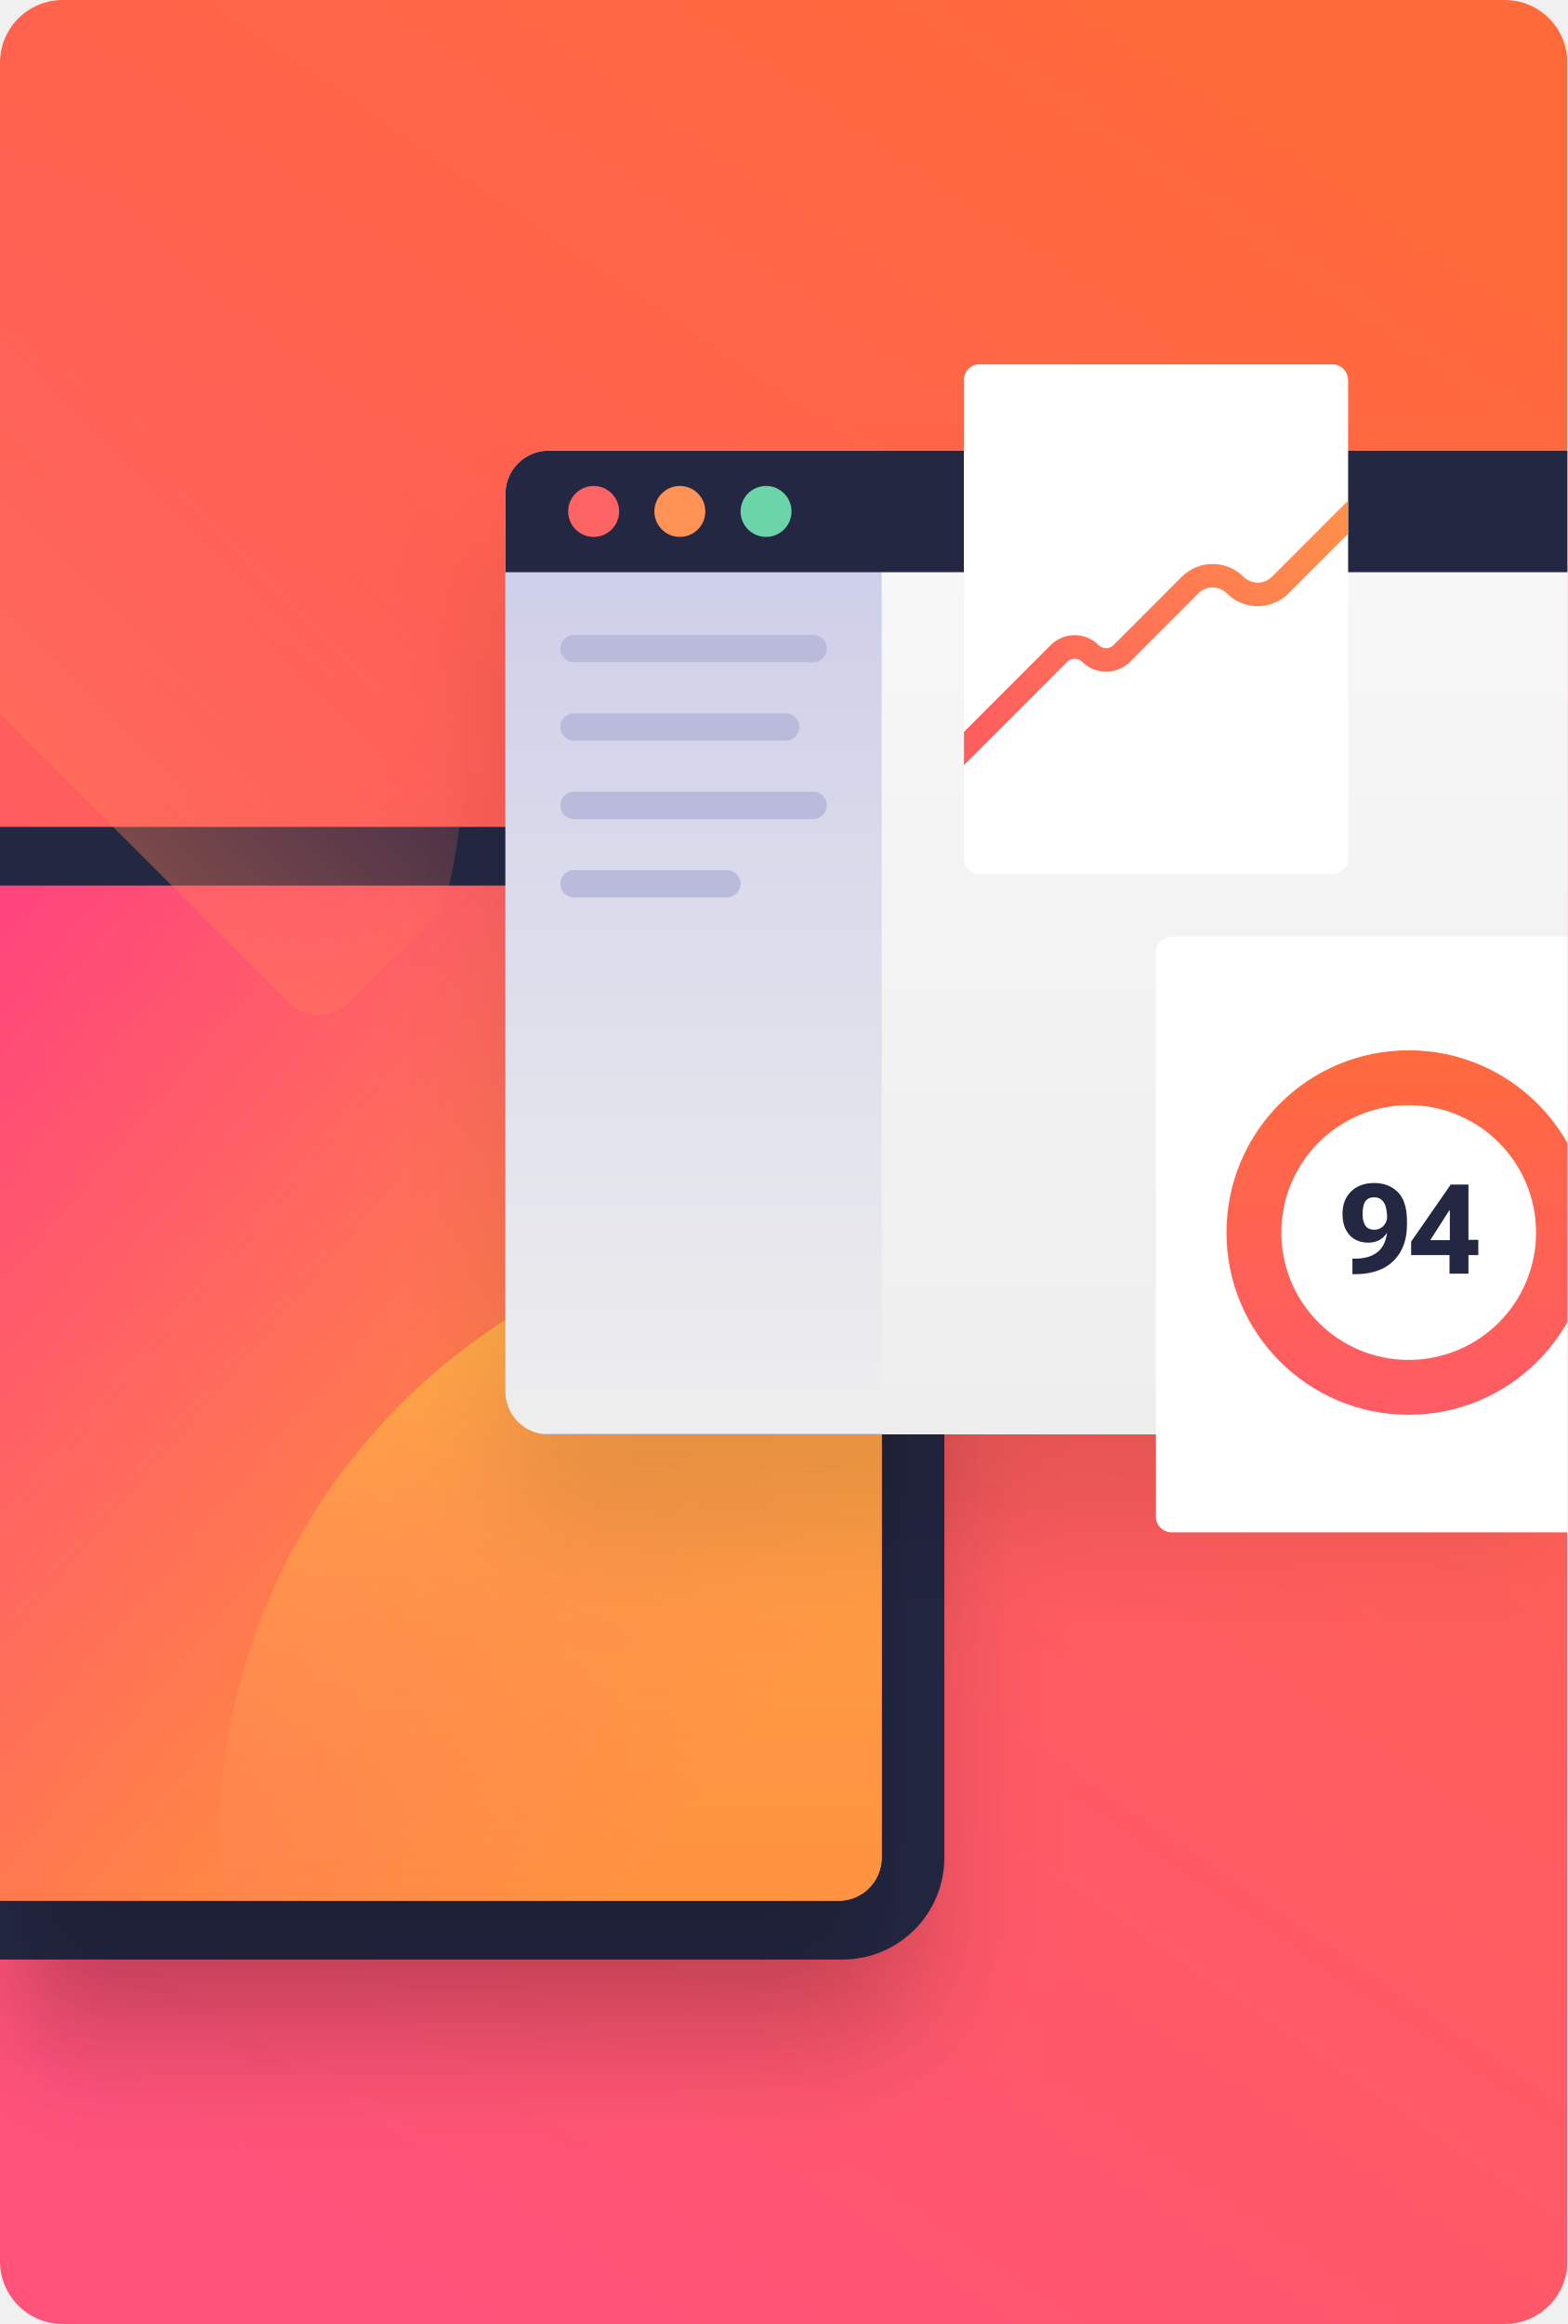
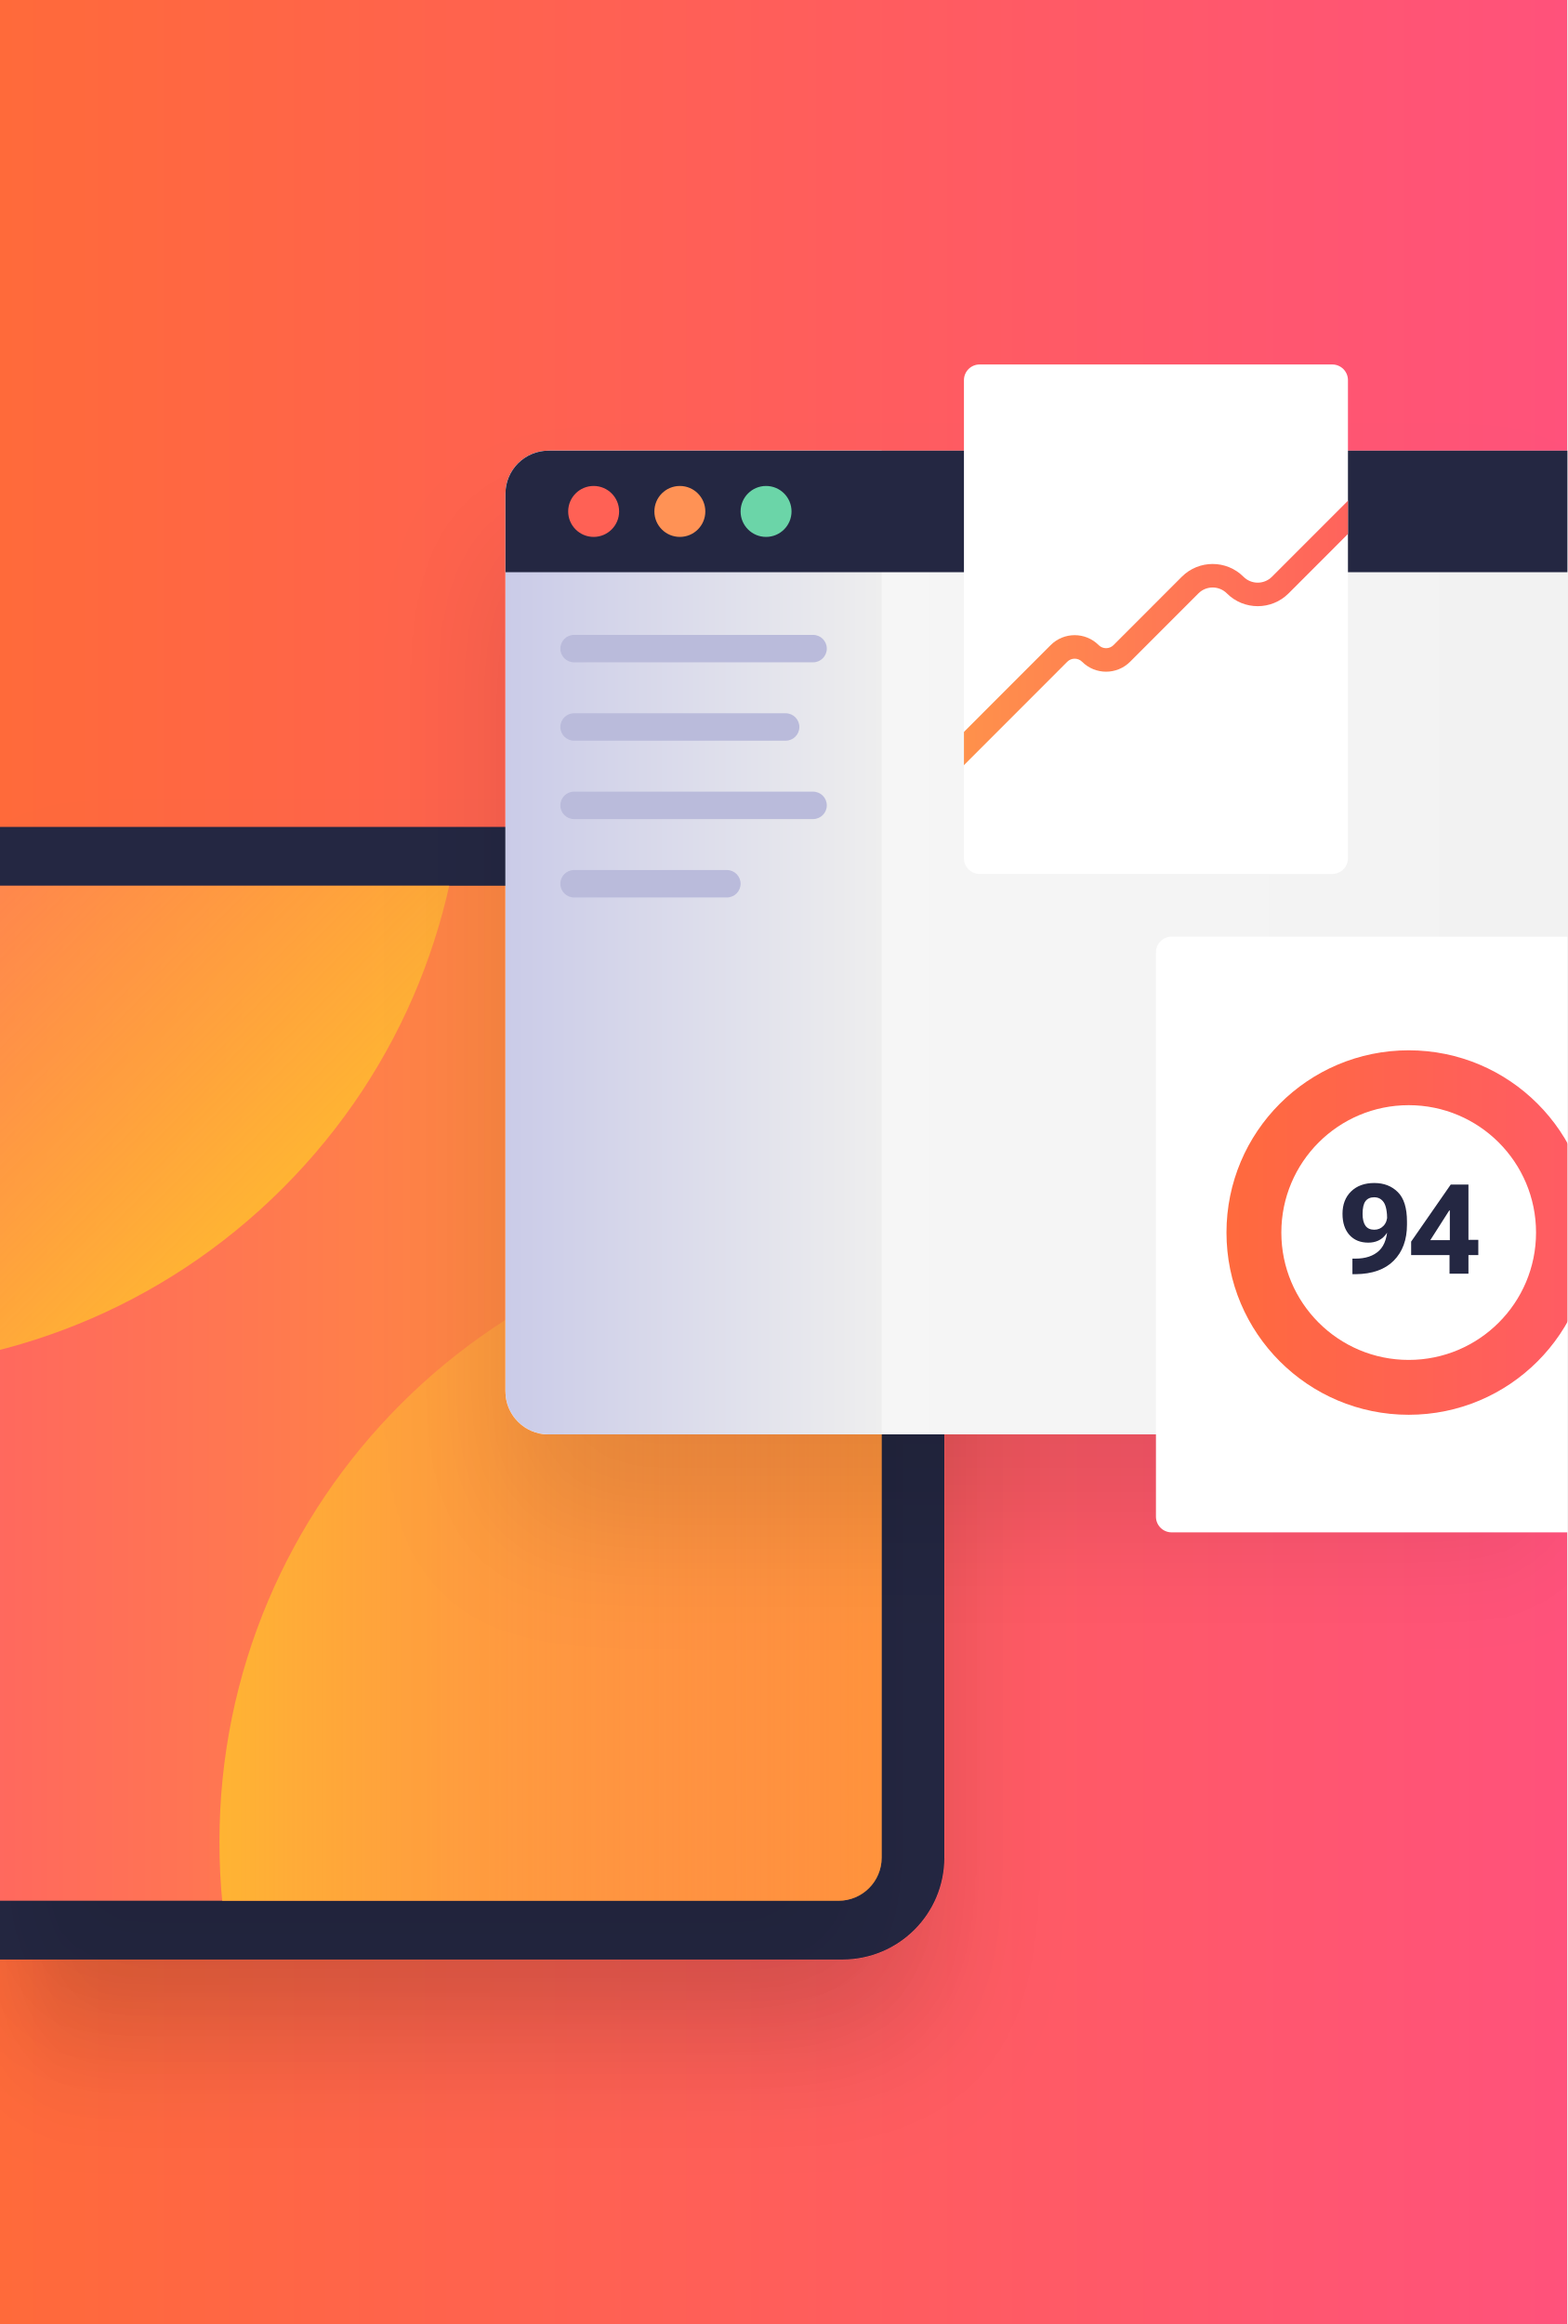
- <svg xmlns="http://www.w3.org/2000/svg" xmlns:xlink="http://www.w3.org/1999/xlink" width="400" height="593" viewBox="0 0 400 593">
+ <svg xmlns="http://www.w3.org/2000/svg" width="400" height="593" viewBox="0 0 400 593" fill="none">
+   <mask id="mask0_2076_114" style="mask-type:alpha" maskUnits="userSpaceOnUse" x="0" y="0" width="400" height="593">
+     <rect width="400" height="593" fill="url(#paint0_linear_2076_114)" />
+   </mask>
+   <g mask="url(#mask0_2076_114)">
+     <rect width="400" height="593" fill="url(#paint1_linear_2076_114)" />
+     <g filter="url(#filter0_d_2076_114)">
+       <path d="M-192 237C-192 222.641 -180.359 211 -166 211H215C229.359 211 241 222.641 241 237V474C241 488.359 229.359 500 215 500H-166C-180.359 500 -192 488.359 -192 474V237Z" fill="#242742" />
+     </g>
+     <g filter="url(#filter1_d_2076_114)">
+       <path d="M-176 237C-176 230.925 -171.075 226 -165 226H214C220.075 226 225 230.925 225 237V474C225 480.075 220.075 485 214 485H-165C-171.075 485 -176 480.075 -176 474V237Z" fill="url(#paint2_linear_2076_114)" />
+     </g>
+     <mask id="mask1_2076_114" style="mask-type:alpha" maskUnits="userSpaceOnUse" x="-176" y="226" width="401" height="259">
+       <path d="M-176 237C-176 230.925 -171.075 226 -165 226H214C220.075 226 225 230.925 225 237V474C225 480.075 220.075 485 214 485H-165C-171.075 485 -176 480.075 -176 474V237Z" fill="url(#paint3_linear_2076_114)" />
+     </mask>
+     <g mask="url(#mask1_2076_114)">
+       <circle cx="214" cy="470" r="158" fill="url(#paint4_linear_2076_114)" />
+       <circle cx="-39.554" cy="191.446" r="158" transform="rotate(-135 -39.5542 191.446)" fill="url(#paint5_linear_2076_114)" />
+     </g>
+     <g filter="url(#filter2_d_2076_114)">
+       <path d="M129 126C129 119.925 133.925 115 140 115H551C557.075 115 562 119.925 562 126V355C562 361.075 557.075 366 551 366H140C133.925 366 129 361.075 129 355V126Z" fill="url(#paint6_linear_2076_114)" />
+     </g>
+     <path d="M129 126C129 119.925 133.925 115 140 115H225V366H140C133.925 366 129 361.075 129 355V126Z" fill="url(#paint7_linear_2076_114)" />
+     <path d="M143 165.5C143 163.567 144.567 162 146.5 162H207.5C209.433 162 211 163.567 211 165.5C211 167.433 209.433 169 207.5 169H146.5C144.567 169 143 167.433 143 165.5Z" fill="#BABBDB" />
+     <path d="M143 185.5C143 183.567 144.567 182 146.5 182H200.5C202.433 182 204 183.567 204 185.5C204 187.433 202.433 189 200.5 189H146.5C144.567 189 143 187.433 143 185.5Z" fill="#BABBDB" />
+     <path d="M143 205.5C143 203.567 144.567 202 146.5 202H207.5C209.433 202 211 203.567 211 205.5C211 207.433 209.433 209 207.5 209H146.5C144.567 209 143 207.433 143 205.5Z" fill="#BABBDB" />
+     <path d="M143 225.5C143 223.567 144.567 222 146.5 222H185.5C187.433 222 189 223.567 189 225.5C189 227.433 187.433 229 185.5 229H146.5C144.567 229 143 227.433 143 225.5Z" fill="#BABBDB" />
+     <path d="M129 126C129 119.925 133.925 115 140 115H551C557.075 115 562 119.925 562 126V146H129V126Z" fill="#242742" />
+     <circle cx="151.5" cy="130.5" r="6.5" fill="#FF6155" />
+     <circle cx="173.5" cy="130.5" r="6.5" fill="#FF9255" />
+     <circle cx="195.5" cy="130.5" r="6.5" fill="#6BD5A8" />
+     <path d="M246 97C246 94.791 247.791 93 250 93H340C342.209 93 344 94.791 344 97V219C344 221.209 342.209 223 340 223H250C247.791 223 246 221.209 246 219V97Z" fill="white" />
+     <mask id="mask2_2076_114" style="mask-type:alpha" maskUnits="userSpaceOnUse" x="246" y="93" width="98" height="130">
+       <path d="M246 97C246 94.791 247.791 93 250 93H340C342.209 93 344 94.791 344 97V219C344 221.209 342.209 223 340 223H250C247.791 223 246 221.209 246 219V97Z" fill="white" />
+     </mask>
+     <g mask="url(#mask2_2076_114)">
+       <path fill-rule="evenodd" clip-rule="evenodd" d="M354.121 121.878C355.293 123.049 355.293 124.949 354.122 126.121L328.847 151.411C324.499 155.762 317.446 155.762 313.098 151.411C311.094 149.406 307.842 149.406 305.838 151.411L288.406 168.853C285.021 172.241 279.53 172.241 276.144 168.853C275.102 167.811 273.412 167.811 272.37 168.853L240.122 201.121C238.951 202.293 237.051 202.293 235.879 201.122C234.707 199.951 234.707 198.051 235.878 196.879L268.126 164.612C271.511 161.224 277.002 161.224 280.388 164.612C281.43 165.655 283.12 165.655 284.162 164.612L301.594 147.17C305.942 142.819 312.994 142.819 317.342 147.17C319.347 149.176 322.598 149.176 324.603 147.17L349.878 121.879C351.049 120.707 352.949 120.707 354.121 121.878Z" fill="url(#paint8_linear_2076_114)" />
+     </g>
+     <path d="M295 243C295 240.791 296.791 239 299 239H419C421.209 239 423 240.791 423 243V387C423 389.209 421.209 391 419 391H299C296.791 391 295 389.209 295 387V243Z" fill="white" />
+     <path fill-rule="evenodd" clip-rule="evenodd" d="M359.5 347C377.449 347 392 332.449 392 314.5C392 296.551 377.449 282 359.5 282C341.551 282 327 296.551 327 314.5C327 332.449 341.551 347 359.5 347ZM359.5 361C385.181 361 406 340.181 406 314.5C406 288.819 385.181 268 359.5 268C333.819 268 313 288.819 313 314.5C313 340.181 333.819 361 359.5 361Z" fill="url(#paint9_linear_2076_114)" />
+     <path d="M342.609 309.719C342.609 311.99 343.198 313.786 344.375 315.109C345.552 316.422 347.156 317.078 349.188 317.078C351.073 317.078 352.547 316.406 353.609 315.062C354.682 313.719 355.219 312.042 355.219 310.031H354.047C354.047 311.177 353.729 312.089 353.094 312.766C352.458 313.443 351.667 313.781 350.719 313.781C349.708 313.781 348.958 313.443 348.469 312.766C347.979 312.078 347.734 311.073 347.734 309.75C347.734 308.24 347.979 307.156 348.469 306.5C348.969 305.833 349.708 305.5 350.688 305.5C351.74 305.5 352.557 305.932 353.141 306.797C353.724 307.661 354.016 309.208 354.016 311.438L354.156 312.062C354.156 315.365 353.432 317.708 351.984 319.094C350.536 320.479 348.49 321.167 345.844 321.156H345.141V325.125H345.953C350.203 325.083 353.448 323.932 355.688 321.672C357.938 319.401 359.062 316.344 359.062 312.5V311.688C359.062 308.229 358.286 305.729 356.734 304.188C355.182 302.635 353.177 301.859 350.719 301.859C348.25 301.859 346.281 302.573 344.812 304C343.344 305.427 342.609 307.333 342.609 309.719Z" fill="#242742" />
+     <path d="M369.922 325H374.75V302.25H370.234L360.125 316.812V320.25H377.266V316.359H372.328L371.516 316.438H365.016L369.844 308.875H370V318.469L369.922 319.016V325Z" fill="#242742" />
+   </g>
  <defs>
-     <linearGradient id="b" x1="72.75%" x2="27.25%" y1="0%" y2="100%">
-       <stop offset="0%" stop-color="#FF6A3A" />
-       <stop offset="100%" stop-color="#FF527B" />
+     <filter id="filter0_d_2076_114" x="-224" y="203" width="497" height="353" filterUnits="userSpaceOnUse" color-interpolation-filters="sRGB">
+       <feFlood flood-opacity="0" result="BackgroundImageFix" />
+       <feColorMatrix in="SourceAlpha" type="matrix" values="0 0 0 0 0 0 0 0 0 0 0 0 0 0 0 0 0 0 127 0" result="hardAlpha" />
+       <feOffset dy="24" />
+       <feGaussianBlur stdDeviation="16" />
+       <feComposite in2="hardAlpha" operator="out" />
+       <feColorMatrix type="matrix" values="0 0 0 0 0 0 0 0 0 0 0 0 0 0 0 0 0 0 0.1 0" />
+       <feBlend mode="normal" in2="BackgroundImageFix" result="effect1_dropShadow_2076_114" />
+       <feBlend mode="normal" in="SourceGraphic" in2="effect1_dropShadow_2076_114" result="shape" />
+     </filter>
+     <filter id="filter1_d_2076_114" x="-208" y="218" width="465" height="323" filterUnits="userSpaceOnUse" color-interpolation-filters="sRGB">
+       <feFlood flood-opacity="0" result="BackgroundImageFix" />
+       <feColorMatrix in="SourceAlpha" type="matrix" values="0 0 0 0 0 0 0 0 0 0 0 0 0 0 0 0 0 0 127 0" result="hardAlpha" />
+       <feOffset dy="24" />
+       <feGaussianBlur stdDeviation="16" />
+       <feComposite in2="hardAlpha" operator="out" />
+       <feColorMatrix type="matrix" values="0 0 0 0 0 0 0 0 0 0 0 0 0 0 0 0 0 0 0.1 0" />
+       <feBlend mode="normal" in2="BackgroundImageFix" result="effect1_dropShadow_2076_114" />
+       <feBlend mode="normal" in="SourceGraphic" in2="effect1_dropShadow_2076_114" result="shape" />
+     </filter>
+     <filter id="filter2_d_2076_114" x="97" y="107" width="497" height="315" filterUnits="userSpaceOnUse" color-interpolation-filters="sRGB">
+       <feFlood flood-opacity="0" result="BackgroundImageFix" />
+       <feColorMatrix in="SourceAlpha" type="matrix" values="0 0 0 0 0 0 0 0 0 0 0 0 0 0 0 0 0 0 127 0" result="hardAlpha" />
+       <feOffset dy="24" />
+       <feGaussianBlur stdDeviation="16" />
+       <feComposite in2="hardAlpha" operator="out" />
+       <feColorMatrix type="matrix" values="0 0 0 0 0 0 0 0 0 0 0 0 0 0 0 0 0 0 0.1 0" />
+       <feBlend mode="normal" in2="BackgroundImageFix" result="effect1_dropShadow_2076_114" />
+       <feBlend mode="normal" in="SourceGraphic" in2="effect1_dropShadow_2076_114" result="shape" />
+     </filter>
+     <linearGradient id="paint0_linear_2076_114" x1="400" y1="-3.21644e-05" x2="-8.15816e-06" y2="593" gradientUnits="userSpaceOnUse">
+       <stop stop-color="#FF6A3A" />
+       <stop offset="1" stop-color="#FF527B" />
    </linearGradient>
-     <linearGradient id="h" x1="22.319%" x2="99.127%" y1="28.497%" y2="70.858%">
-       <stop offset="0%" stop-color="#FF3E83" />
-       <stop offset="100%" stop-color="#FF9F2E" />
+     <linearGradient id="paint1_linear_2076_114" x1="0" y1="296.5" x2="400" y2="296.5" gradientUnits="userSpaceOnUse">
+       <stop stop-color="#FF6A3A" />
+       <stop offset="1" stop-color="#FF527B" />
    </linearGradient>
-     <linearGradient id="k" x1="50%" x2="50%" y1="0%" y2="100%">
-       <stop offset="0%" stop-color="#FFB443" />
-       <stop offset="100%" stop-color="#FF5B64" stop-opacity="0" />
+     <linearGradient id="paint2_linear_2076_114" x1="-176" y1="355.5" x2="225" y2="355.5" gradientUnits="userSpaceOnUse">
+       <stop stop-color="#FF3E83" />
+       <stop offset="1" stop-color="#FF9F2E" />
    </linearGradient>
-     <linearGradient id="o" x1="50%" x2="50%" y1="0%" y2="100%">
-       <stop offset="0%" stop-color="#F8F8F8" />
-       <stop offset="100%" stop-color="#EEE" />
+     <linearGradient id="paint3_linear_2076_114" x1="-86.5" y1="222" x2="221.5" y2="485" gradientUnits="userSpaceOnUse">
+       <stop stop-color="#FF3E83" />
+       <stop offset="1" stop-color="#FF9F2E" />
    </linearGradient>
-     <linearGradient id="p" x1="50%" x2="50%" y1="0%" y2="100%">
-       <stop offset="0%" stop-color="#CACBE8" />
-       <stop offset="100%" stop-color="#EEE" />
-       <stop offset="100%" stop-color="#CACBE8" />
+     <linearGradient id="paint4_linear_2076_114" x1="56" y1="470" x2="372" y2="470" gradientUnits="userSpaceOnUse">
+       <stop stop-color="#FFB433" />
+       <stop offset="1" stop-color="#FF5B64" stop-opacity="0" />
    </linearGradient>
-     <linearGradient id="r" x1="97.791%" x2="7.729%" y1="26.944%" y2="71.879%">
-       <stop offset="0%" stop-color="#FF9049" />
-       <stop offset="100%" stop-color="#FF5E5E" />
+     <linearGradient id="paint5_linear_2076_114" x1="-197.554" y1="191.446" x2="118.446" y2="191.446" gradientUnits="userSpaceOnUse">
+       <stop stop-color="#FFB433" />
+       <stop offset="1" stop-color="#FF5B64" stop-opacity="0" />
    </linearGradient>
-     <linearGradient id="t" x1="50%" x2="50%" y1="0%" y2="100%">
-       <stop offset="0%" stop-color="#FF6A3D" />
-       <stop offset="100%" stop-color="#FF5B66" />
+     <linearGradient id="paint6_linear_2076_114" x1="129" y1="240.5" x2="562" y2="240.5" gradientUnits="userSpaceOnUse">
+       <stop stop-color="#F8F8F8" />
+       <stop offset="1" stop-color="#EEEEEE" />
    </linearGradient>
-     <path id="e" d="M0 26C0 11.64 11.64 0 26 0h381c14.36 0 26 11.64 26 26v237c0 14.36-11.64 26-26 26H26c-14.36 0-26-11.64-26-26V26Z" />
-     <path id="g" d="M0 11C0 4.925 4.925 0 11 0h379c6.075 0 11 4.925 11 11v237c0 6.075-4.925 11-11 11H11c-6.075 0-11-4.925-11-11V11Z" />
-     <path id="i" d="M0 11C0 4.925 4.925 0 11 0h379c6.075 0 11 4.925 11 11v237c0 6.075-4.925 11-11 11H11c-6.075 0-11-4.925-11-11V11Z" />
-     <path id="n" d="M0 11C0 4.925 4.925 0 11 0h411c6.075 0 11 4.925 11 11v229c0 6.075-4.925 11-11 11H11c-6.075 0-11-4.925-11-11V11Z" />
-     <path id="q" d="M0 4a4 4 0 0 1 4-4h90a4 4 0 0 1 4 4v122a4 4 0 0 1-4 4H4a4 4 0 0 1-4-4V4Z" />
-     <filter id="d" width="127.7%" height="141.5%" x="-13.9%" y="-12.5%" filterUnits="objectBoundingBox">
-       <feOffset dy="24" in="SourceAlpha" result="shadowOffsetOuter1" />
-       <feGaussianBlur in="shadowOffsetOuter1" result="shadowBlurOuter1" stdDeviation="16" />
-       <feColorMatrix in="shadowBlurOuter1" values="0 0 0 0 0 0 0 0 0 0 0 0 0 0 0 0 0 0 0.1 0" />
-     </filter>
-     <filter id="f" width="129.9%" height="146.3%" x="-15%" y="-13.9%" filterUnits="objectBoundingBox">
-       <feOffset dy="24" in="SourceAlpha" result="shadowOffsetOuter1" />
-       <feGaussianBlur in="shadowOffsetOuter1" result="shadowBlurOuter1" stdDeviation="16" />
-       <feColorMatrix in="shadowBlurOuter1" values="0 0 0 0 0 0 0 0 0 0 0 0 0 0 0 0 0 0 0.1 0" />
-     </filter>
-     <filter id="j" width="129.9%" height="146.3%" x="-15%" y="-13.9%" filterUnits="objectBoundingBox">
-       <feOffset dy="24" in="SourceAlpha" result="shadowOffsetOuter1" />
-       <feGaussianBlur in="shadowOffsetOuter1" result="shadowBlurOuter1" stdDeviation="16" />
-       <feColorMatrix in="shadowBlurOuter1" values="0 0 0 0 0 0 0 0 0 0 0 0 0 0 0 0 0 0 0.1 0" />
-     </filter>
-     <filter id="m" width="127.7%" height="147.8%" x="-13.9%" y="-14.3%" filterUnits="objectBoundingBox">
-       <feOffset dy="24" in="SourceAlpha" result="shadowOffsetOuter1" />
-       <feGaussianBlur in="shadowOffsetOuter1" result="shadowBlurOuter1" stdDeviation="16" />
-       <feColorMatrix in="shadowBlurOuter1" values="0 0 0 0 0 0 0 0 0 0 0 0 0 0 0 0 0 0 0.1 0" />
-     </filter>
-     <rect id="a" width="400" height="593" x="0" y="0" rx="16" />
+     <linearGradient id="paint7_linear_2076_114" x1="129" y1="240.5" x2="225" y2="240.5" gradientUnits="userSpaceOnUse">
+       <stop stop-color="#CACBE8" />
+       <stop offset="1" stop-color="#EEEEEE" />
+     </linearGradient>
+     <linearGradient id="paint8_linear_2076_114" x1="235" y1="161.5" x2="355" y2="161.5" gradientUnits="userSpaceOnUse">
+       <stop stop-color="#FF9649" />
+       <stop offset="1" stop-color="#FF5E5E" />
+     </linearGradient>
+     <linearGradient id="paint9_linear_2076_114" x1="313" y1="314.5" x2="406" y2="314.5" gradientUnits="userSpaceOnUse">
+       <stop stop-color="#FF6A3D" />
+       <stop offset="1" stop-color="#FF5B66" />
+     </linearGradient>
  </defs>
-   <g fill="none" fill-rule="evenodd">
-     <mask id="c" fill="#fff">
-       <use xlink:href="#a" />
-     </mask>
-     <rect width="400" height="593" rx="16" />
-     <path fill="url(#b)" fill-rule="nonzero" d="M0 0h400v593H0z" mask="url(#c)" />
-     <g mask="url(#c)">
-       <g fill-rule="nonzero" transform="translate(-192 211)">
-         <use xlink:href="#e" fill="#000" filter="url(#d)" />
-         <use xlink:href="#e" fill="#242742" />
-       </g>
-       <g transform="translate(-176 226)">
-         <g fill-rule="nonzero">
-           <use xlink:href="#g" fill="#000" filter="url(#f)" />
-           <use xlink:href="#g" fill="url(#h)" />
-         </g>
-         <mask id="l" fill="#fff">
-           <use xlink:href="#i" />
-         </mask>
-         <g fill-rule="nonzero">
-           <use xlink:href="#i" fill="#000" filter="url(#j)" />
-           <use xlink:href="#i" fill="url(#h)" />
-         </g>
-         <circle cx="390" cy="244" r="158" fill="url(#k)" fill-rule="nonzero" mask="url(#l)" />
-         <circle cx="136.446" cy="-34.554" r="158" fill="url(#k)" fill-rule="nonzero" mask="url(#l)" transform="rotate(-135 136.446 -34.554)" />
-       </g>
-       <g fill-rule="nonzero" transform="translate(129 115)">
-         <use xlink:href="#n" fill="#000" filter="url(#m)" />
-         <use xlink:href="#n" fill="url(#o)" />
-         <path fill="url(#p)" d="M0 11C0 4.925 4.925 0 11 0h85v251H11c-6.075 0-11-4.925-11-11V11Z" />
-         <path fill="#BABBDB" d="M14 50.5a3.5 3.5 0 0 1 3.5-3.5h61a3.5 3.5 0 0 1 0 7h-61a3.5 3.5 0 0 1-3.5-3.5Zm0 20a3.5 3.5 0 0 1 3.5-3.5h54a3.5 3.5 0 0 1 0 7h-54a3.5 3.5 0 0 1-3.5-3.5Zm0 20a3.5 3.5 0 0 1 3.5-3.5h61a3.5 3.5 0 0 1 0 7h-61a3.5 3.5 0 0 1-3.5-3.5Zm0 20a3.5 3.5 0 0 1 3.5-3.5h39a3.5 3.5 0 1 1 0 7h-39a3.5 3.5 0 0 1-3.5-3.5Z" />
-         <path fill="#242742" d="M0 11C0 4.925 4.925 0 11 0h411c6.075 0 11 4.925 11 11v20H0V11Z" />
-         <g transform="translate(16 9)">
-           <circle cx="6.5" cy="6.5" r="6.5" fill="#FF6464" />
-           <circle cx="28.5" cy="6.5" r="6.5" fill="#FF9255" />
-           <circle cx="50.5" cy="6.5" r="6.5" fill="#6BD4A8" />
-         </g>
-       </g>
-       <g transform="translate(246 93)">
-         <path fill="#FFF" fill-rule="nonzero" d="M0 4a4 4 0 0 1 4-4h90a4 4 0 0 1 4 4v122a4 4 0 0 1-4 4H4a4 4 0 0 1-4-4V4Z" />
-         <mask id="s" fill="#fff">
-           <use xlink:href="#q" />
-         </mask>
-         <use xlink:href="#q" fill="#FFF" fill-rule="nonzero" />
-         <path fill="url(#r)" fill-rule="nonzero" d="M108.12 28.878a3 3 0 0 1 .002 4.243L82.847 58.41c-4.348 4.351-11.4 4.351-15.749 0a5.132 5.132 0 0 0-7.26 0L42.406 75.853a8.668 8.668 0 0 1-12.262 0 2.668 2.668 0 0 0-3.774 0l-32.248 32.268a3 3 0 1 1-4.244-4.242l32.248-32.267a8.668 8.668 0 0 1 12.262 0 2.668 2.668 0 0 0 3.774 0L55.594 54.17c4.348-4.35 11.4-4.35 15.748 0a5.132 5.132 0 0 0 7.26 0l25.276-25.29a3 3 0 0 1 4.243-.002Z" mask="url(#s)" />
-         <path fill="#FFF" fill-rule="nonzero" d="M49 150a4 4 0 0 1 4-4h120a4 4 0 0 1 4 4v144a4 4 0 0 1-4 4H53a4 4 0 0 1-4-4V150Z" />
-         <path fill="url(#t)" d="M46.5 79C64.45 79 79 64.45 79 46.5S64.45 14 46.5 14 14 28.55 14 46.5 28.55 79 46.5 79Zm0 14C72.181 93 93 72.181 93 46.5S72.181 0 46.5 0 0 20.819 0 46.5 20.819 93 46.5 93Z" transform="translate(67 175)" />
-         <path fill="#242742" fill-rule="nonzero" d="M96.61 216.72c0 2.27.589 4.067 1.766 5.39 1.177 1.313 2.78 1.969 4.812 1.969 1.886 0 3.36-.672 4.422-2.016 1.073-1.344 1.61-3.02 1.61-5.031h-1.172c0 1.146-.318 2.057-.954 2.734-.635.677-1.427 1.016-2.375 1.016-1.01 0-1.76-.339-2.25-1.016-.49-.687-.734-1.692-.734-3.015 0-1.51.245-2.594.734-3.25.5-.667 1.24-1 2.22-1 1.051 0 1.869.432 2.452 1.297.584.864.875 2.411.875 4.64l.14.625c0 3.302-.723 5.646-2.171 7.031-1.448 1.386-3.495 2.073-6.14 2.063h-.704v3.969h.813c4.25-.042 7.495-1.193 9.734-3.453 2.25-2.271 3.375-5.329 3.375-9.172v-.813c0-3.458-.776-5.958-2.328-7.5-1.552-1.552-3.557-2.328-6.016-2.328-2.468 0-4.437.714-5.906 2.14-1.469 1.428-2.203 3.334-2.203 5.72ZM123.923 232h4.828v-22.75h-4.516l-10.11 14.563v3.438h17.141v-3.891h-4.937l-.813.078h-6.5l4.828-7.562h.157v9.593l-.079.547v5.985Z" />
-       </g>
-     </g>
-   </g>
</svg>
